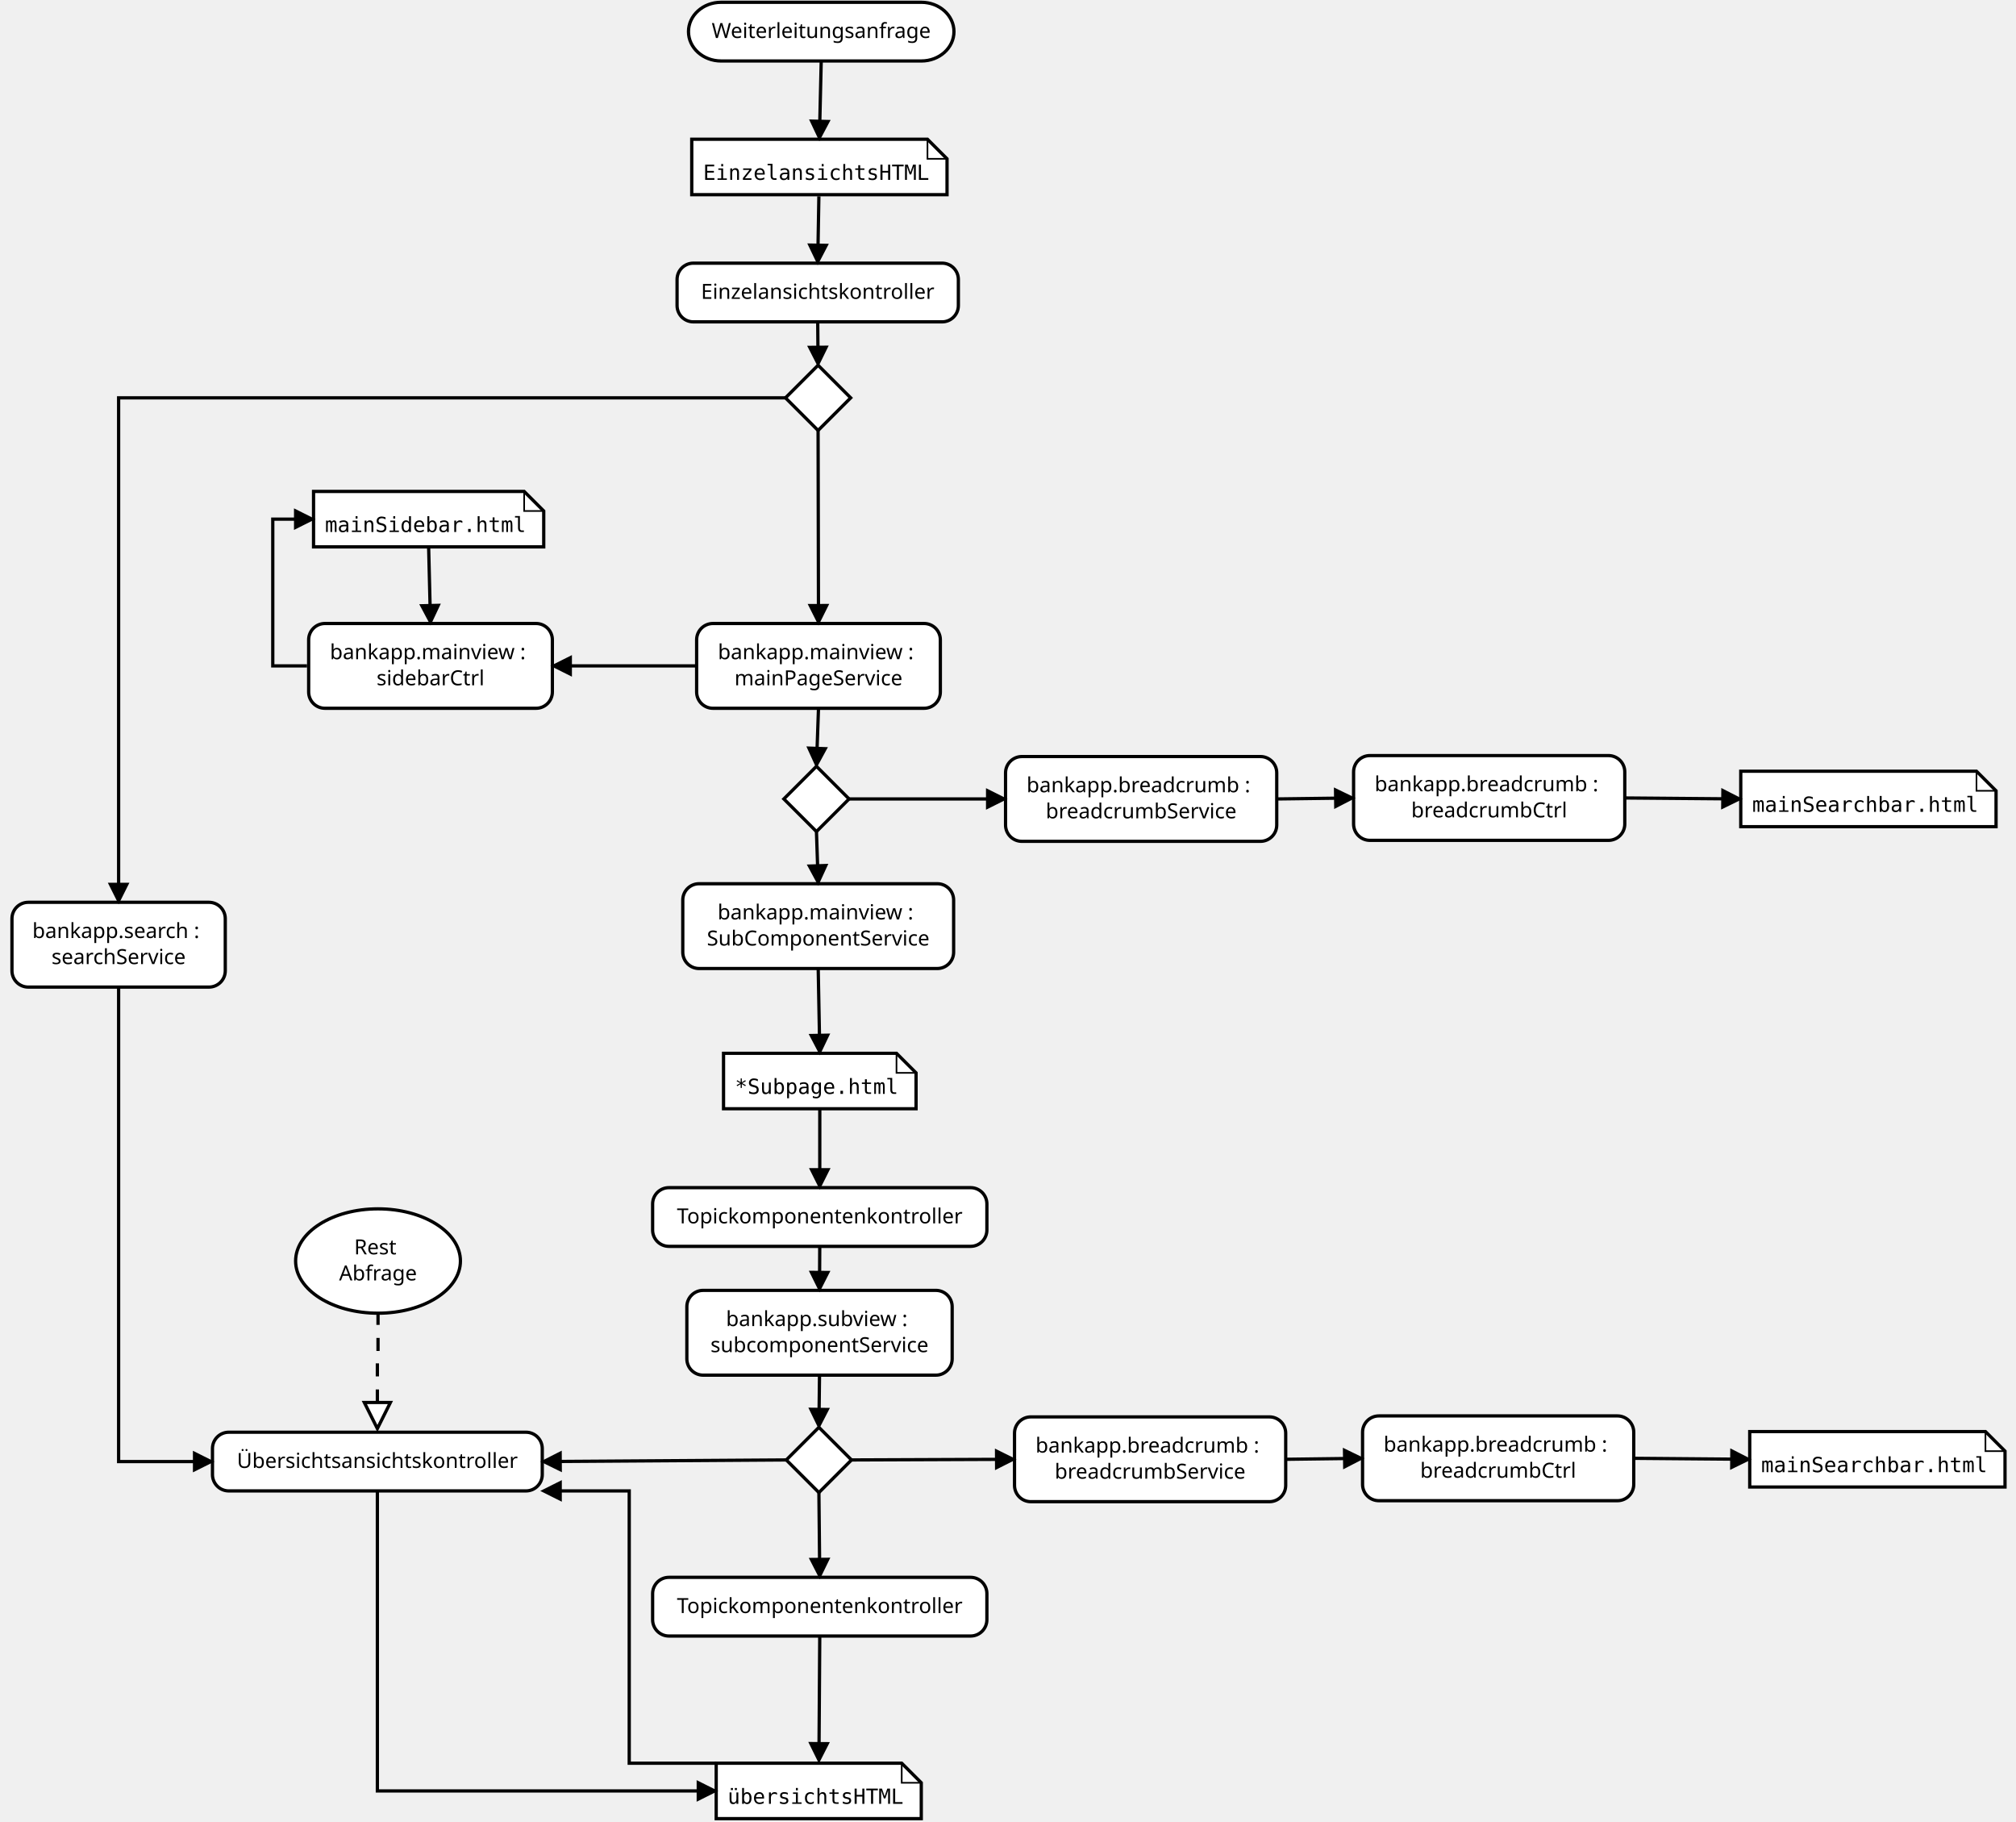
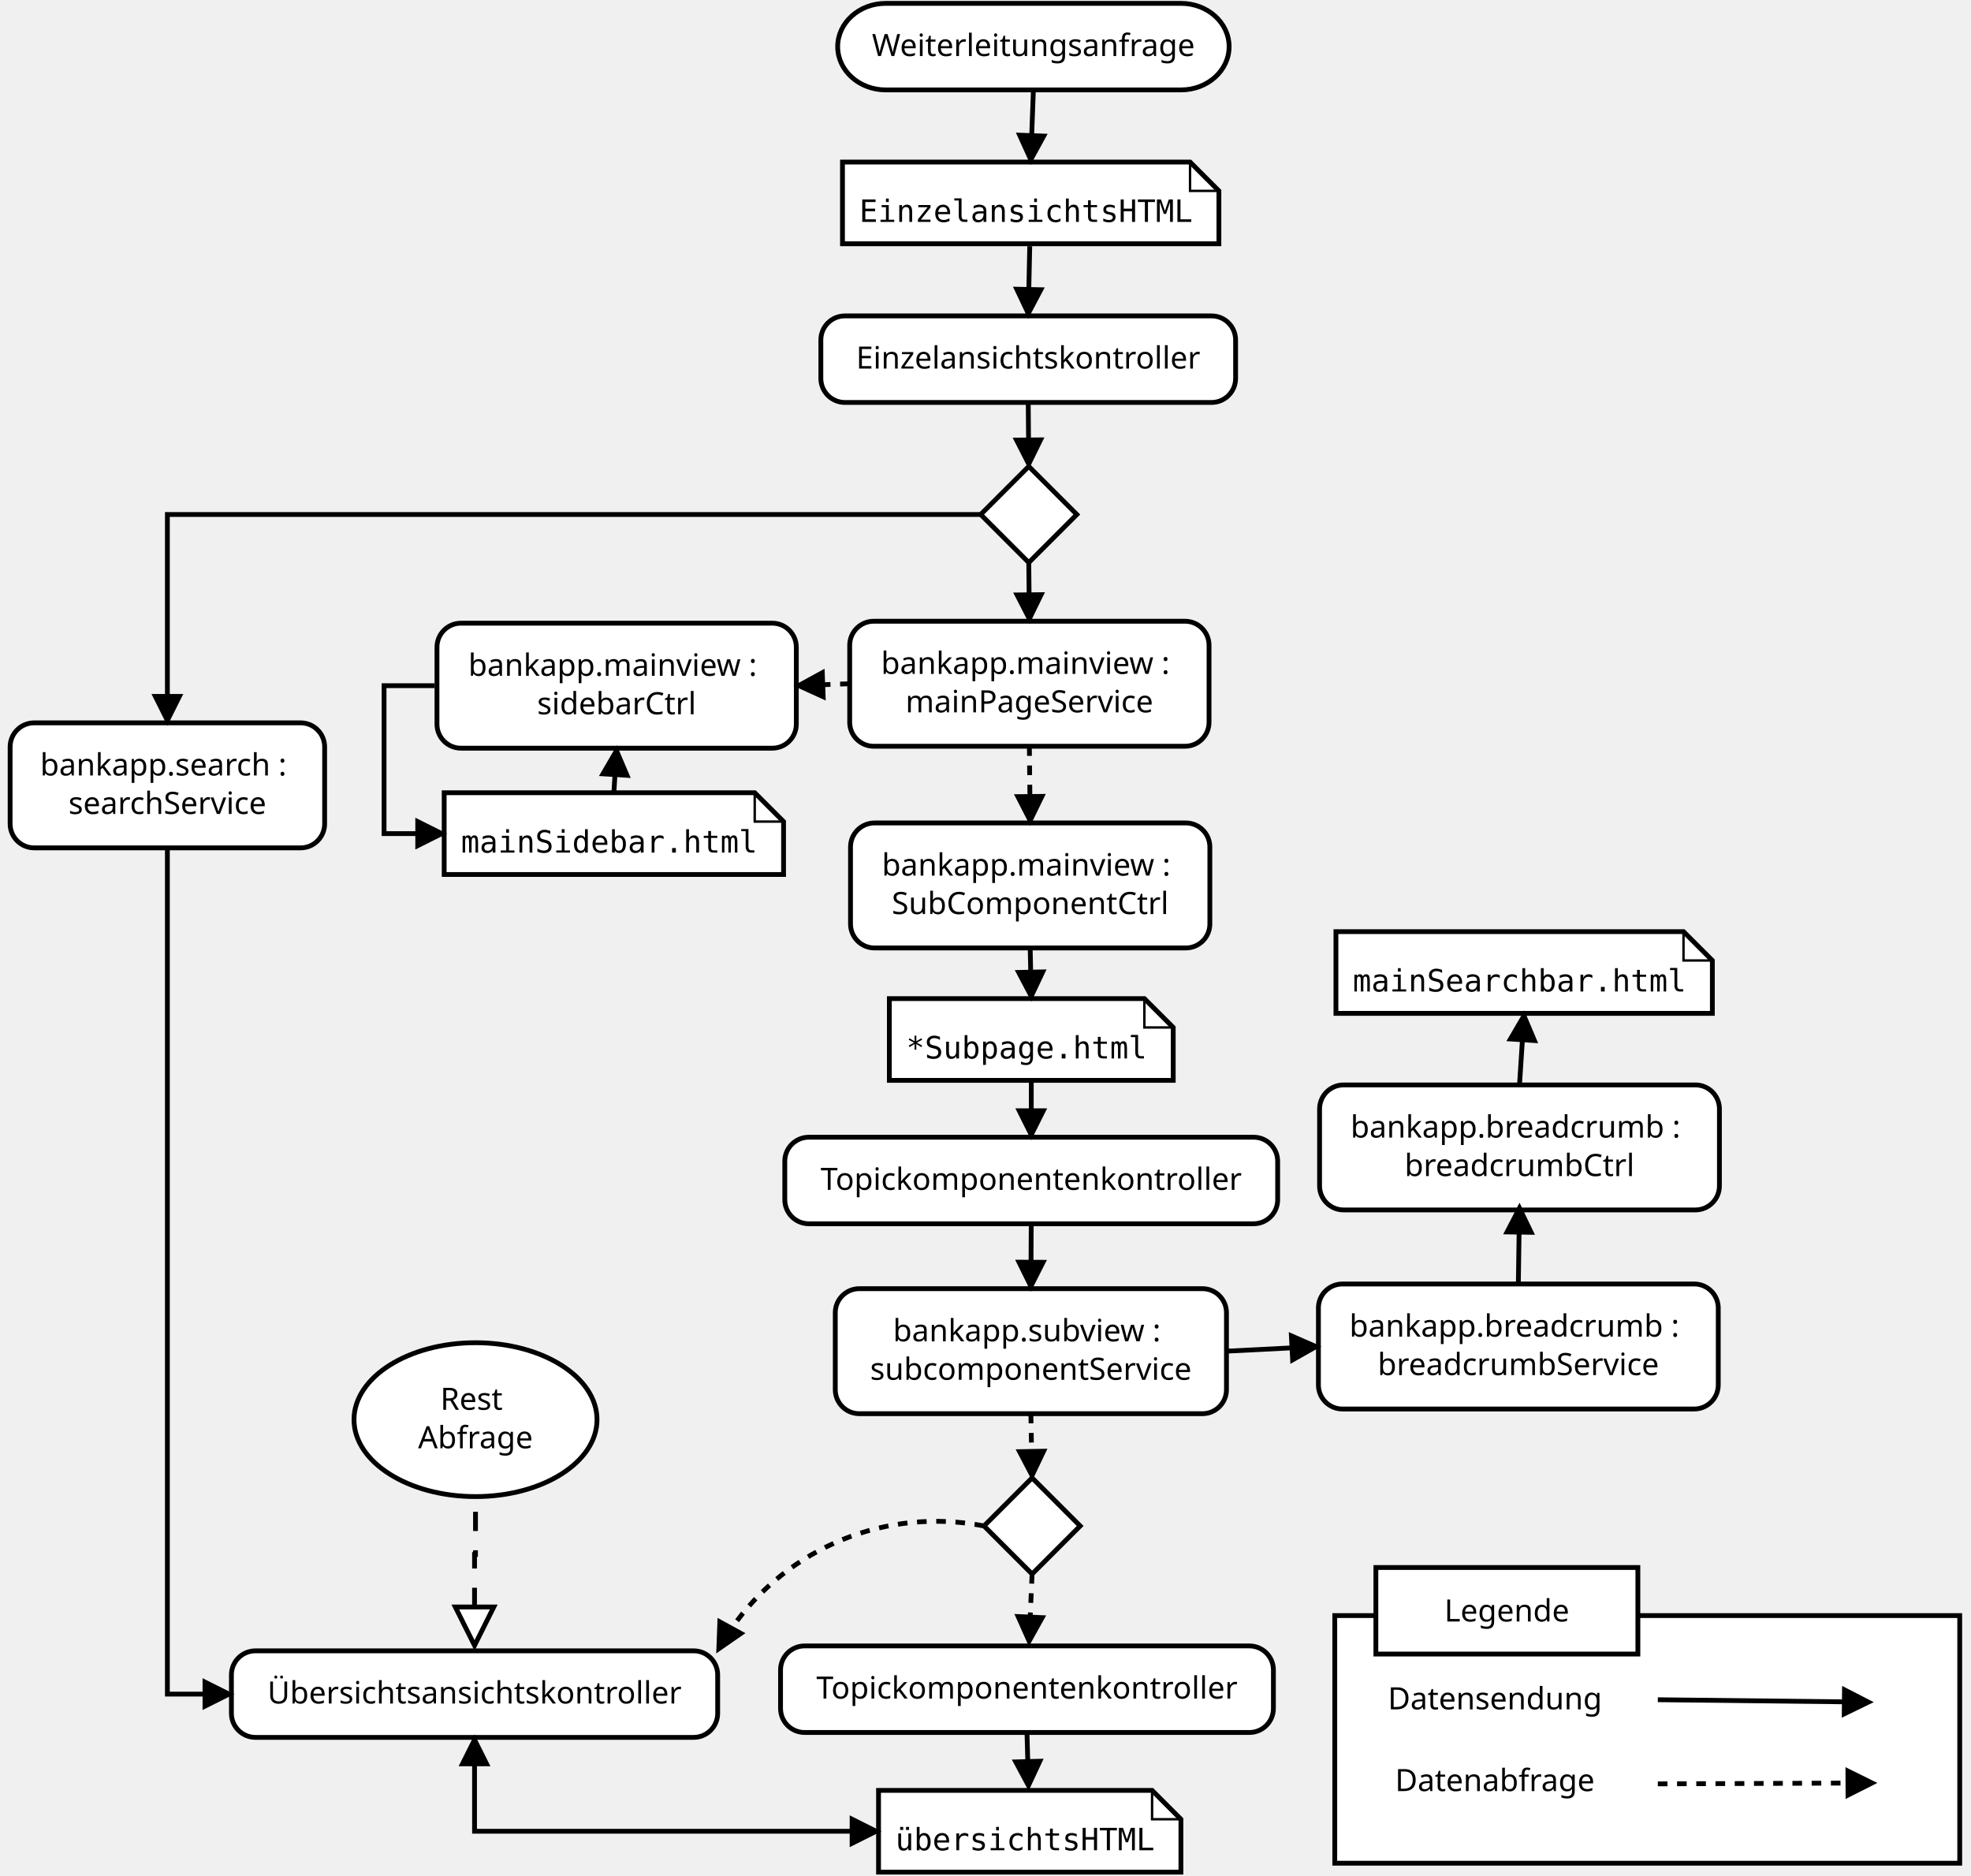
- <svg xmlns="http://www.w3.org/2000/svg" width="62cm" height="56cm" viewBox="-19 16 1225 1117">
-   <g>
-     <rect style="fill: #ffffff" x="397.5" y="17.4" width="162.85" height="36" rx="20" ry="20" />
-     <rect style="fill: none; fill-opacity:0; stroke-width: 2; stroke: #000000" x="397.5" y="17.4" width="162.85" height="36" rx="20" ry="20" />
-     <text font-size="12.8" style="fill: #000000;text-anchor:middle;font-family:sans-serif;font-style:normal;font-weight:normal" x="478.925" y="39.3">
-       <tspan x="478.925" y="39.3">Weiterleitungsanfrage</tspan>
-     </text>
-   </g>
-   <g>
-     <polygon style="fill: #ffffff" points="399.5,101.4 544.1,101.4 556.1,113.4 556.1,135.4 399.5,135.4 " />
-     <polygon style="fill: none; fill-opacity:0; stroke-width: 2; stroke: #000000" points="399.5,101.4 544.1,101.4 556.1,113.4 556.1,135.4 399.5,135.4 " />
-     <polyline style="fill: none; fill-opacity:0; stroke-width: 1; stroke: #000000" points="544.1,101.4 544.1,113.4 556.1,113.4 " />
-     <text font-size="12.8" style="fill: #000000;text-anchor:start;font-family:monospace;font-style:normal;font-weight:normal" x="406.5" y="126.3">
-       <tspan x="406.5" y="126.3">EinzelansichtsHTML</tspan>
+ <svg xmlns="http://www.w3.org/2000/svg" width="41cm" height="39cm" viewBox="52 46 814 780">
+   <g>
+     <rect style="fill: #ffffff" x="397.5" y="47.4" width="162.85" height="36" rx="20" ry="20" />
+     <rect style="fill: none; fill-opacity:0; stroke-width: 2; stroke: #000000" x="397.5" y="47.4" width="162.85" height="36" rx="20" ry="20" />
+     <text font-size="12.8" style="fill: #000000;text-anchor:middle;font-family:sans-serif;font-style:normal;font-weight:normal" x="478.925" y="69.3">
+       <tspan x="478.925" y="69.3">Weiterleitungsanfrage</tspan>
+     </text>
+   </g>
+   <g>
+     <polygon style="fill: #ffffff" points="399.5,113.4 544.1,113.4 556.1,125.4 556.1,147.4 399.5,147.4 " />
+     <polygon style="fill: none; fill-opacity:0; stroke-width: 2; stroke: #000000" points="399.5,113.4 544.1,113.4 556.1,125.4 556.1,147.4 399.5,147.4 " />
+     <polyline style="fill: none; fill-opacity:0; stroke-width: 1; stroke: #000000" points="544.1,113.4 544.1,125.4 556.1,125.4 " />
+     <text font-size="12.8" style="fill: #000000;text-anchor:start;font-family:monospace;font-style:normal;font-weight:normal" x="406.5" y="138.3">
+       <tspan x="406.5" y="138.3">EinzelansichtsHTML</tspan>
    </text>
  </g>
  <g>
    <rect style="fill: #ffffff" x="390.5" y="177.4" width="172.55" height="36" rx="10" ry="10" />
    <rect style="fill: none; fill-opacity:0; stroke-width: 2; stroke: #000000" x="390.5" y="177.4" width="172.55" height="36" rx="10" ry="10" />
    <text font-size="12.8" style="fill: #000000;text-anchor:middle;font-family:sans-serif;font-style:normal;font-weight:normal" x="476.775" y="199.3">
      <tspan x="476.775" y="199.3">Einzelansichtskontroller</tspan>
    </text>
  </g>
  <g>
-     <line style="fill: none; fill-opacity:0; stroke-width: 2; stroke: #000000" x1="477.488" y1="136.391" x2="476.967" y2="166.402" />
-     <polygon style="fill: #000000" points="471.968,166.315 476.793,176.4 481.966,166.488 " />
-     <polygon style="fill: none; fill-opacity:0; stroke-width: 2; stroke: #000000" points="471.968,166.315 476.793,176.4 481.966,166.488 " />
-   </g>
-   <g>
-     <line style="fill: none; fill-opacity:0; stroke-width: 2; stroke: #000000" x1="478.924" y1="53.4" x2="478.058" y2="90.403" />
-     <polygon style="fill: #000000" points="473.059,90.286 477.823,100.4 483.056,90.52 " />
-     <polygon style="fill: none; fill-opacity:0; stroke-width: 2; stroke: #000000" points="473.059,90.286 477.823,100.4 483.056,90.52 " />
-   </g>
-   <g>
-     <rect style="fill: #ffffff" x="402.5" y="398.4" width="149.5" height="52" rx="10" ry="10" />
-     <rect style="fill: none; fill-opacity:0; stroke-width: 2; stroke: #000000" x="402.5" y="398.4" width="149.5" height="52" rx="10" ry="10" />
-     <text font-size="12.8" style="fill: #000000;text-anchor:middle;font-family:sans-serif;font-style:normal;font-weight:normal" x="477.25" y="420.3">
-       <tspan x="477.25" y="420.3">bankapp.mainview :</tspan>
-       <tspan x="477.25" y="436.3">mainPageService</tspan>
-     </text>
-   </g>
-   <g>
-     <polygon style="fill: #ffffff" points="167.5,317.4 296.7,317.4 308.7,329.4 308.7,351.4 167.5,351.4 " />
-     <polygon style="fill: none; fill-opacity:0; stroke-width: 2; stroke: #000000" points="167.5,317.4 296.7,317.4 308.7,329.4 308.7,351.4 167.5,351.4 " />
-     <polyline style="fill: none; fill-opacity:0; stroke-width: 1; stroke: #000000" points="296.7,317.4 296.7,329.4 308.7,329.4 " />
-     <text font-size="12.8" style="fill: #000000;text-anchor:start;font-family:monospace;font-style:normal;font-weight:normal" x="174.5" y="342.3">
-       <tspan x="174.5" y="342.3">mainSidebar.html</tspan>
-     </text>
-   </g>
-   <g>
-     <rect style="fill: #ffffff" x="164.5" y="398.4" width="149.5" height="52" rx="10" ry="10" />
-     <rect style="fill: none; fill-opacity:0; stroke-width: 2; stroke: #000000" x="164.5" y="398.4" width="149.5" height="52" rx="10" ry="10" />
-     <text font-size="12.8" style="fill: #000000;text-anchor:middle;font-family:sans-serif;font-style:normal;font-weight:normal" x="239.25" y="420.3">
-       <tspan x="239.25" y="420.3">bankapp.mainview :</tspan>
-       <tspan x="239.25" y="436.3">sidebarCtrl</tspan>
-     </text>
-   </g>
-   <g>
-     <line style="fill: none; fill-opacity:0; stroke-width: 2; stroke: #000000" x1="238.1" y1="351.4" x2="238.981" y2="387.403" />
-     <polygon style="fill: #000000" points="233.982,387.526 239.226,397.4 243.979,387.281 " />
-     <polygon style="fill: none; fill-opacity:0; stroke-width: 2; stroke: #000000" points="233.982,387.526 239.226,397.4 243.979,387.281 " />
+     <line style="fill: none; fill-opacity:0; stroke-width: 2; stroke: #000000" x1="477.408" y1="148.404" x2="477.016" y2="166.403" />
+     <polygon style="fill: #000000" points="472.017,166.294 476.798,176.4 482.014,166.512 " />
+     <polygon style="fill: none; fill-opacity:0; stroke-width: 2; stroke: #000000" points="472.017,166.294 476.798,176.4 482.014,166.512 " />
+   </g>
+   <g>
+     <line style="fill: none; fill-opacity:0; stroke-width: 2; stroke: #000000" x1="478.925" y1="83.4" x2="478.212" y2="102.408" />
+     <polygon style="fill: #000000" points="473.216,102.22 477.837,112.401 483.209,102.595 " />
+     <polygon style="fill: none; fill-opacity:0; stroke-width: 2; stroke: #000000" points="473.216,102.22 477.837,112.401 483.209,102.595 " />
+   </g>
+   <g>
+     <rect style="fill: #ffffff" x="402.5" y="304.4" width="149.5" height="52" rx="10" ry="10" />
+     <rect style="fill: none; fill-opacity:0; stroke-width: 2; stroke: #000000" x="402.5" y="304.4" width="149.5" height="52" rx="10" ry="10" />
+     <text font-size="12.8" style="fill: #000000;text-anchor:middle;font-family:sans-serif;font-style:normal;font-weight:normal" x="477.25" y="326.3">
+       <tspan x="477.25" y="326.3">bankapp.mainview :</tspan>
+       <tspan x="477.25" y="342.3">mainPageService</tspan>
+     </text>
+   </g>
+   <g>
+     <polygon style="fill: #ffffff" points="233.791,375.736 362.991,375.736 374.991,387.736 374.991,409.736 233.791,409.736 " />
+     <polygon style="fill: none; fill-opacity:0; stroke-width: 2; stroke: #000000" points="233.791,375.736 362.991,375.736 374.991,387.736 374.991,409.736 233.791,409.736 " />
+     <polyline style="fill: none; fill-opacity:0; stroke-width: 1; stroke: #000000" points="362.991,375.736 362.991,387.736 374.991,387.736 " />
+     <text font-size="12.8" style="fill: #000000;text-anchor:start;font-family:monospace;font-style:normal;font-weight:normal" x="240.791" y="400.636">
+       <tspan x="240.791" y="400.636">mainSidebar.html</tspan>
+     </text>
+   </g>
+   <g>
+     <rect style="fill: #ffffff" x="230.791" y="305.206" width="149.5" height="52" rx="10" ry="10" />
+     <rect style="fill: none; fill-opacity:0; stroke-width: 2; stroke: #000000" x="230.791" y="305.206" width="149.5" height="52" rx="10" ry="10" />
+     <text font-size="12.8" style="fill: #000000;text-anchor:middle;font-family:sans-serif;font-style:normal;font-weight:normal" x="305.541" y="327.106">
+       <tspan x="305.541" y="327.106">bankapp.mainview :</tspan>
+       <tspan x="305.541" y="343.106">sidebarCtrl</tspan>
+     </text>
+   </g>
+   <g>
+     <line style="fill: none; fill-opacity:0; stroke-width: 2; stroke: #000000" x1="304.391" y1="375.736" x2="304.859" y2="368.185" />
+     <polygon style="fill: #000000" points="309.85,368.495 305.479,358.204 299.869,367.875 " />
+     <polygon style="fill: none; fill-opacity:0; stroke-width: 2; stroke: #000000" points="309.85,368.495 305.479,358.204 299.869,367.875 " />
  </g>
  <g>
    <polygon style="fill: #ffffff" points="457,260 477,240 497,260 477,280 " />
    <polygon style="fill: none; fill-opacity:0; stroke-width: 2; stroke: #000000" points="457,260 477,240 497,260 477,280 " />
  </g>
  <g>
    <line style="fill: none; fill-opacity:0; stroke-width: 2; stroke: #000000" x1="476.776" y1="213.4" x2="476.907" y2="229" />
    <polygon style="fill: #000000" points="471.908,229.042 476.992,239 481.907,228.958 " />
    <polygon style="fill: none; fill-opacity:0; stroke-width: 2; stroke: #000000" points="471.908,229.042 476.992,239 481.907,228.958 " />
  </g>
  <g>
-     <line style="fill: none; fill-opacity:0; stroke-width: 2; stroke: #000000" x1="477" y1="280" x2="477.227" y2="387.4" />
-     <polygon style="fill: #000000" points="472.227,387.411 477.248,397.4 482.227,387.389 " />
-     <polygon style="fill: none; fill-opacity:0; stroke-width: 2; stroke: #000000" points="472.227,387.411 477.248,397.4 482.227,387.389 " />
-   </g>
-   <g>
-     <rect style="fill: #ffffff" x="-17.5" y="569.4" width="130.85" height="52" rx="10" ry="10" />
-     <rect style="fill: none; fill-opacity:0; stroke-width: 2; stroke: #000000" x="-17.5" y="569.4" width="130.85" height="52" rx="10" ry="10" />
-     <text font-size="12.8" style="fill: #000000;text-anchor:middle;font-family:sans-serif;font-style:normal;font-weight:normal" x="47.925" y="591.3">
-       <tspan x="47.925" y="591.3">bankapp.search :</tspan>
-       <tspan x="47.925" y="607.3">searchService</tspan>
-     </text>
-   </g>
-   <g>
-     <polyline style="fill: none; fill-opacity:0; stroke-width: 2; stroke: #000000" points="457,260 47.925,260 47.925,558.4 " />
-     <polygon style="fill: #000000" points="42.925,558.4 47.925,568.4 52.925,558.4 " />
-     <polygon style="fill: none; fill-opacity:0; stroke-width: 2; stroke: #000000" points="42.925,558.4 47.925,568.4 52.925,558.4 " />
-   </g>
-   <g>
-     <rect style="fill: #ffffff" x="394" y="558.006" width="166.15" height="52" rx="10" ry="10" />
-     <rect style="fill: none; fill-opacity:0; stroke-width: 2; stroke: #000000" x="394" y="558.006" width="166.15" height="52" rx="10" ry="10" />
-     <text font-size="12.8" style="fill: #000000;text-anchor:middle;font-family:sans-serif;font-style:normal;font-weight:normal" x="477.075" y="579.906">
-       <tspan x="477.075" y="579.906">bankapp.mainview :</tspan>
-       <tspan x="477.075" y="595.906">SubComponentService</tspan>
-     </text>
-   </g>
-   <g>
-     <rect style="fill: #ffffff" x="592" y="480.006" width="166.35" height="52" rx="10" ry="10" />
-     <rect style="fill: none; fill-opacity:0; stroke-width: 2; stroke: #000000" x="592" y="480.006" width="166.35" height="52" rx="10" ry="10" />
-     <text font-size="12.8" style="fill: #000000;text-anchor:middle;font-family:sans-serif;font-style:normal;font-weight:normal" x="675.175" y="501.906">
-       <tspan x="675.175" y="501.906">bankapp.breadcrumb :</tspan>
-       <tspan x="675.175" y="517.906">breadcrumbService</tspan>
-     </text>
-   </g>
-   <g>
-     <polygon style="fill: #ffffff" points="419,662.006 525.1,662.006 537.1,674.006 537.1,696.006 419,696.006 " />
-     <polygon style="fill: none; fill-opacity:0; stroke-width: 2; stroke: #000000" points="419,662.006 525.1,662.006 537.1,674.006 537.1,696.006 419,696.006 " />
-     <polyline style="fill: none; fill-opacity:0; stroke-width: 1; stroke: #000000" points="525.1,662.006 525.1,674.006 537.1,674.006 " />
-     <text font-size="12.8" style="fill: #000000;text-anchor:start;font-family:monospace;font-style:normal;font-weight:normal" x="426" y="686.906">
-       <tspan x="426" y="686.906">*Subpage.html</tspan>
-     </text>
-   </g>
-   <g>
-     <polygon style="fill: #ffffff" points="456,506.006 476,486.006 496,506.006 476,526.006 " />
-     <polygon style="fill: none; fill-opacity:0; stroke-width: 2; stroke: #000000" points="456,506.006 476,486.006 496,506.006 476,526.006 " />
-   </g>
-   <g>
-     <line style="fill: none; fill-opacity:0; stroke-width: 2; stroke: #000000" x1="477.25" y1="450.4" x2="476.386" y2="475.013" />
-     <polygon style="fill: #000000" points="471.389,474.837 476.035,485.007 481.383,475.188 " />
-     <polygon style="fill: none; fill-opacity:0; stroke-width: 2; stroke: #000000" points="471.389,474.837 476.035,485.007 481.383,475.188 " />
-   </g>
-   <g>
-     <line style="fill: none; fill-opacity:0; stroke-width: 2; stroke: #000000" x1="496" y1="506.006" x2="581" y2="506.006" />
-     <polygon style="fill: #000000" points="581,511.006 591,506.006 581,501.006 " />
-     <polygon style="fill: none; fill-opacity:0; stroke-width: 2; stroke: #000000" points="581,511.006 591,506.006 581,501.006 " />
-   </g>
-   <g>
-     <line style="fill: none; fill-opacity:0; stroke-width: 2; stroke: #000000" x1="476" y1="526.006" x2="476.705" y2="547.012" />
-     <polygon style="fill: #000000" points="471.708,547.18 477.04,557.007 481.702,546.844 " />
-     <polygon style="fill: none; fill-opacity:0; stroke-width: 2; stroke: #000000" points="471.708,547.18 477.04,557.007 481.702,546.844 " />
-   </g>
-   <g>
-     <line style="fill: none; fill-opacity:0; stroke-width: 2; stroke: #000000" x1="477.074" y1="610.006" x2="477.844" y2="651.008" />
-     <polygon style="fill: #000000" points="472.844,651.102 478.031,661.006 482.843,650.914 " />
-     <polygon style="fill: none; fill-opacity:0; stroke-width: 2; stroke: #000000" points="472.844,651.102 478.031,661.006 482.843,650.914 " />
-   </g>
-   <g>
-     <polygon style="fill: #ffffff" points="1043,489.006 1187.6,489.006 1199.6,501.006 1199.6,523.006 1043,523.006 " />
-     <polygon style="fill: none; fill-opacity:0; stroke-width: 2; stroke: #000000" points="1043,489.006 1187.6,489.006 1199.6,501.006 1199.6,523.006 1043,523.006 " />
-     <polyline style="fill: none; fill-opacity:0; stroke-width: 1; stroke: #000000" points="1187.6,489.006 1187.6,501.006 1199.6,501.006 " />
-     <text font-size="12.8" style="fill: #000000;text-anchor:start;font-family:monospace;font-style:normal;font-weight:normal" x="1050" y="513.906">
-       <tspan x="1050" y="513.906">mainSearchbar.html</tspan>
-     </text>
-   </g>
-   <g>
-     <rect style="fill: #ffffff" x="805.5" y="479.406" width="166.35" height="52" rx="10" ry="10" />
-     <rect style="fill: none; fill-opacity:0; stroke-width: 2; stroke: #000000" x="805.5" y="479.406" width="166.35" height="52" rx="10" ry="10" />
-     <text font-size="12.8" style="fill: #000000;text-anchor:middle;font-family:sans-serif;font-style:normal;font-weight:normal" x="888.675" y="501.306">
-       <tspan x="888.675" y="501.306">bankapp.breadcrumb :</tspan>
-       <tspan x="888.675" y="517.306">breadcrumbCtrl</tspan>
-     </text>
-   </g>
-   <g>
-     <line style="fill: none; fill-opacity:0; stroke-width: 2; stroke: #000000" x1="758.35" y1="506.006" x2="794.501" y2="505.546" />
-     <polygon style="fill: #000000" points="794.565,510.546 804.5,505.419 794.437,500.546 " />
-     <polygon style="fill: none; fill-opacity:0; stroke-width: 2; stroke: #000000" points="794.565,510.546 804.5,505.419 794.437,500.546 " />
-   </g>
-   <g>
-     <line style="fill: none; fill-opacity:0; stroke-width: 2; stroke: #000000" x1="971.85" y1="505.406" x2="1032" y2="505.913" />
-     <polygon style="fill: #000000" points="1031.96,510.913 1042,505.998 1032.04,500.913 " />
-     <polygon style="fill: none; fill-opacity:0; stroke-width: 2; stroke: #000000" points="1031.96,510.913 1042,505.998 1032.04,500.913 " />
-   </g>
-   <g>
-     <rect style="fill: #ffffff" x="375.5" y="744.406" width="205.05" height="36" rx="10" ry="10" />
-     <rect style="fill: none; fill-opacity:0; stroke-width: 2; stroke: #000000" x="375.5" y="744.406" width="205.05" height="36" rx="10" ry="10" />
-     <text font-size="12.8" style="fill: #000000;text-anchor:middle;font-family:sans-serif;font-style:normal;font-weight:normal" x="478.025" y="766.306">
-       <tspan x="478.025" y="766.306">Topickomponentenkontroller</tspan>
-     </text>
-   </g>
-   <g>
-     <line style="fill: none; fill-opacity:0; stroke-width: 2; stroke: #000000" x1="478.05" y1="696.006" x2="478.03" y2="733.406" />
-     <polygon style="fill: #000000" points="473.03,733.403 478.025,743.406 483.03,733.409 " />
-     <polygon style="fill: none; fill-opacity:0; stroke-width: 2; stroke: #000000" points="473.03,733.403 478.025,743.406 483.03,733.409 " />
-   </g>
-   <g>
-     <rect style="fill: #ffffff" x="396.5" y="807.406" width="162.75" height="52" rx="10" ry="10" />
-     <rect style="fill: none; fill-opacity:0; stroke-width: 2; stroke: #000000" x="396.5" y="807.406" width="162.75" height="52" rx="10" ry="10" />
-     <text font-size="12.8" style="fill: #000000;text-anchor:middle;font-family:sans-serif;font-style:normal;font-weight:normal" x="477.875" y="829.306">
-       <tspan x="477.875" y="829.306">bankapp.subview : </tspan>
-       <tspan x="477.875" y="845.306">subcomponentService</tspan>
-     </text>
-   </g>
-   <g>
-     <line style="fill: none; fill-opacity:0; stroke-width: 2; stroke: #000000" x1="477.876" y1="859.406" x2="477.629" y2="880.407" />
-     <polygon style="fill: #000000" points="472.63,880.348 477.512,890.406 482.629,880.466 " />
-     <polygon style="fill: none; fill-opacity:0; stroke-width: 2; stroke: #000000" points="472.63,880.348 477.512,890.406 482.629,880.466 " />
-   </g>
-   <g>
-     <polygon style="fill: #ffffff" points="457.5,911.406 477.5,891.406 497.5,911.406 477.5,931.406 " />
-     <polygon style="fill: none; fill-opacity:0; stroke-width: 2; stroke: #000000" points="457.5,911.406 477.5,891.406 497.5,911.406 477.5,931.406 " />
-   </g>
-   <g>
-     <rect style="fill: #ffffff" x="597.5" y="885.006" width="166.35" height="52" rx="10" ry="10" />
-     <rect style="fill: none; fill-opacity:0; stroke-width: 2; stroke: #000000" x="597.5" y="885.006" width="166.35" height="52" rx="10" ry="10" />
-     <text font-size="12.8" style="fill: #000000;text-anchor:middle;font-family:sans-serif;font-style:normal;font-weight:normal" x="680.675" y="906.906">
-       <tspan x="680.675" y="906.906">bankapp.breadcrumb :</tspan>
-       <tspan x="680.675" y="922.906">breadcrumbService</tspan>
-     </text>
-   </g>
-   <g>
-     <line style="fill: none; fill-opacity:0; stroke-width: 2; stroke: #000000" x1="497.5" y1="911.406" x2="586.5" y2="911.05" />
-     <polygon style="fill: #000000" points="586.52,916.05 596.5,911.01 586.48,906.05 " />
-     <polygon style="fill: none; fill-opacity:0; stroke-width: 2; stroke: #000000" points="586.52,916.05 596.5,911.01 586.48,906.05 " />
-   </g>
-   <g>
-     <polygon style="fill: #ffffff" points="1048.5,894.006 1193.1,894.006 1205.1,906.006 1205.1,928.006 1048.5,928.006 " />
-     <polygon style="fill: none; fill-opacity:0; stroke-width: 2; stroke: #000000" points="1048.5,894.006 1193.1,894.006 1205.1,906.006 1205.1,928.006 1048.5,928.006 " />
-     <polyline style="fill: none; fill-opacity:0; stroke-width: 1; stroke: #000000" points="1193.1,894.006 1193.1,906.006 1205.1,906.006 " />
-     <text font-size="12.8" style="fill: #000000;text-anchor:start;font-family:monospace;font-style:normal;font-weight:normal" x="1055.5" y="918.906">
-       <tspan x="1055.5" y="918.906">mainSearchbar.html</tspan>
-     </text>
-   </g>
-   <g>
-     <rect style="fill: #ffffff" x="811" y="884.406" width="166.35" height="52" rx="10" ry="10" />
-     <rect style="fill: none; fill-opacity:0; stroke-width: 2; stroke: #000000" x="811" y="884.406" width="166.35" height="52" rx="10" ry="10" />
-     <text font-size="12.8" style="fill: #000000;text-anchor:middle;font-family:sans-serif;font-style:normal;font-weight:normal" x="894.175" y="906.306">
-       <tspan x="894.175" y="906.306">bankapp.breadcrumb :</tspan>
-       <tspan x="894.175" y="922.306">breadcrumbCtrl</tspan>
-     </text>
-   </g>
-   <g>
-     <line style="fill: none; fill-opacity:0; stroke-width: 2; stroke: #000000" x1="763.85" y1="911.006" x2="800.001" y2="910.546" />
-     <polygon style="fill: #000000" points="800.065,915.546 810,910.419 799.937,905.546 " />
-     <polygon style="fill: none; fill-opacity:0; stroke-width: 2; stroke: #000000" points="800.065,915.546 810,910.419 799.937,905.546 " />
-   </g>
-   <g>
-     <line style="fill: none; fill-opacity:0; stroke-width: 2; stroke: #000000" x1="977.35" y1="910.406" x2="1037.5" y2="910.913" />
-     <polygon style="fill: #000000" points="1037.46,915.913 1047.5,910.998 1037.54,905.913 " />
-     <polygon style="fill: none; fill-opacity:0; stroke-width: 2; stroke: #000000" points="1037.46,915.913 1047.5,910.998 1037.54,905.913 " />
-   </g>
-   <g>
-     <line style="fill: none; fill-opacity:0; stroke-width: 2; stroke: #000000" x1="478.024" y1="780.406" x2="477.936" y2="796.406" />
-     <polygon style="fill: #000000" points="472.936,796.379 477.881,806.406 482.936,796.434 " />
-     <polygon style="fill: none; fill-opacity:0; stroke-width: 2; stroke: #000000" points="472.936,796.379 477.881,806.406 482.936,796.434 " />
-   </g>
-   <g>
-     <rect style="fill: #ffffff" x="375.5" y="983.406" width="205.05" height="36" rx="10" ry="10" />
-     <rect style="fill: none; fill-opacity:0; stroke-width: 2; stroke: #000000" x="375.5" y="983.406" width="205.05" height="36" rx="10" ry="10" />
-     <text font-size="12.8" style="fill: #000000;text-anchor:middle;font-family:sans-serif;font-style:normal;font-weight:normal" x="478.025" y="1005.31">
-       <tspan x="478.025" y="1005.31">Topickomponentenkontroller</tspan>
-     </text>
-   </g>
-   <g>
-     <line style="fill: none; fill-opacity:0; stroke-width: 2; stroke: #000000" x1="477.5" y1="931.406" x2="477.915" y2="972.407" />
-     <polygon style="fill: #000000" points="472.915,972.457 478.016,982.406 482.914,972.356 " />
-     <polygon style="fill: none; fill-opacity:0; stroke-width: 2; stroke: #000000" points="472.915,972.457 478.016,982.406 482.914,972.356 " />
-   </g>
-   <g>
-     <polygon style="fill: #ffffff" points="414.5,1097.41 528.3,1097.41 540.3,1109.41 540.3,1131.41 414.5,1131.41 " />
-     <polygon style="fill: none; fill-opacity:0; stroke-width: 2; stroke: #000000" points="414.5,1097.41 528.3,1097.41 540.3,1109.41 540.3,1131.41 414.5,1131.41 " />
-     <polyline style="fill: none; fill-opacity:0; stroke-width: 1; stroke: #000000" points="528.3,1097.41 528.3,1109.41 540.3,1109.41 " />
-     <text font-size="12.8" style="fill: #000000;text-anchor:start;font-family:monospace;font-style:normal;font-weight:normal" x="421.5" y="1122.31">
-       <tspan x="421.5" y="1122.31">übersichtsHTML</tspan>
-     </text>
-   </g>
-   <g>
-     <line style="fill: none; fill-opacity:0; stroke-width: 2; stroke: #000000" x1="478.026" y1="1019.41" x2="477.591" y2="1085.4" />
-     <polygon style="fill: #000000" points="472.591,1085.37 477.525,1095.4 482.591,1085.44 " />
-     <polygon style="fill: none; fill-opacity:0; stroke-width: 2; stroke: #000000" points="472.591,1085.37 477.525,1095.4 482.591,1085.44 " />
-   </g>
-   <g>
-     <rect style="fill: #ffffff" x="105.5" y="894.406" width="202.3" height="36" rx="10" ry="10" />
-     <rect style="fill: none; fill-opacity:0; stroke-width: 2; stroke: #000000" x="105.5" y="894.406" width="202.3" height="36" rx="10" ry="10" />
-     <text font-size="12.8" style="fill: #000000;text-anchor:middle;font-family:sans-serif;font-style:normal;font-weight:normal" x="206.65" y="916.306">
-       <tspan x="206.65" y="916.306">Übersichtsansichtskontroller</tspan>
-     </text>
-   </g>
-   <g>
-     <polyline style="fill: none; fill-opacity:0; stroke-width: 2; stroke-dasharray: 8; stroke: #000000" points="206.65,876.17 206.65,849.906 207.05,849.906 207.05,821.406 " />
-     <polygon style="fill: #ffffff" points="198.65,876.17 206.65,892.17 214.65,876.17 " />
-     <polygon style="fill: none; fill-opacity:0; stroke-width: 2; stroke: #000000" points="198.65,876.17 206.65,892.17 214.65,876.17 " />
-   </g>
-   <g>
-     <ellipse style="fill: #ffffff" cx="207.05" cy="789.406" rx="50.55" ry="32" />
-     <ellipse style="fill: none; fill-opacity:0; stroke-width: 2; stroke: #000000" cx="207.05" cy="789.406" rx="50.55" ry="32" />
-     <text font-size="12.8" style="fill: #000000;text-anchor:middle;font-family:sans-serif;font-style:normal;font-weight:normal" x="207.05" y="785.306">
-       <tspan x="207.05" y="785.306">Rest</tspan>
-       <tspan x="207.05" y="801.306">Abfrage</tspan>
-     </text>
-   </g>
-   <g>
-     <line style="fill: none; fill-opacity:0; stroke-width: 2; stroke: #000000" x1="457.5" y1="911.406" x2="318.8" y2="912.333" />
-     <polygon style="fill: #000000" points="318.766,907.333 308.8,912.399 318.833,917.332 " />
-     <polygon style="fill: none; fill-opacity:0; stroke-width: 2; stroke: #000000" points="318.766,907.333 308.8,912.399 318.833,917.332 " />
-   </g>
-   <g>
-     <polyline style="fill: none; fill-opacity:0; stroke-width: 2; stroke: #000000" points="206.65,930.406 206.65,1114.41 403.5,1114.41 " />
-     <polygon style="fill: #000000" points="403.5,1119.41 413.5,1114.41 403.5,1109.41 " />
-     <polygon style="fill: none; fill-opacity:0; stroke-width: 2; stroke: #000000" points="403.5,1119.41 413.5,1114.41 403.5,1109.41 " />
-   </g>
-   <g>
-     <polyline style="fill: none; fill-opacity:0; stroke-width: 2; stroke: #000000" points="414.5,1097.41 361.15,1097.41 361.15,930.406 318.8,930.406 " />
-     <polygon style="fill: #000000" points="318.8,925.406 308.8,930.406 318.8,935.406 " />
-     <polygon style="fill: none; fill-opacity:0; stroke-width: 2; stroke: #000000" points="318.8,925.406 308.8,930.406 318.8,935.406 " />
-   </g>
-   <g>
-     <polyline style="fill: none; fill-opacity:0; stroke-width: 2; stroke: #000000" points="47.925,621.4 47.925,912.406 94.5,912.406 " />
-     <polygon style="fill: #000000" points="94.5,917.406 104.5,912.406 94.5,907.406 " />
-     <polygon style="fill: none; fill-opacity:0; stroke-width: 2; stroke: #000000" points="94.5,917.406 104.5,912.406 94.5,907.406 " />
-   </g>
-   <g>
-     <polyline style="fill: none; fill-opacity:0; stroke-width: 2; stroke: #000000" points="163.491,424.4 142.491,424.4 142.491,334.4 156.5,334.4 " />
-     <polygon style="fill: #000000" points="156.5,339.4 166.5,334.4 156.5,329.4 " />
-     <polygon style="fill: none; fill-opacity:0; stroke-width: 2; stroke: #000000" points="156.5,339.4 166.5,334.4 156.5,329.4 " />
-   </g>
-   <g>
-     <line style="fill: none; fill-opacity:0; stroke-width: 2; stroke: #000000" x1="402.5" y1="424.4" x2="325" y2="424.4" />
-     <polygon style="fill: #000000" points="325,419.4 315,424.4 325,429.4 " />
-     <polygon style="fill: none; fill-opacity:0; stroke-width: 2; stroke: #000000" points="325,419.4 315,424.4 325,429.4 " />
-   </g>
+     <line style="fill: none; fill-opacity:0; stroke-width: 2; stroke: #000000" x1="477" y1="280" x2="477.137" y2="293.401" />
+     <polygon style="fill: #000000" points="472.138,293.452 477.24,303.4 482.137,293.349 " />
+     <polygon style="fill: none; fill-opacity:0; stroke-width: 2; stroke: #000000" points="472.138,293.452 477.24,303.4 482.137,293.349 " />
+   </g>
+   <g>
+     <rect style="fill: #ffffff" x="53.21" y="346.663" width="130.85" height="52" rx="10" ry="10" />
+     <rect style="fill: none; fill-opacity:0; stroke-width: 2; stroke: #000000" x="53.21" y="346.663" width="130.85" height="52" rx="10" ry="10" />
+     <text font-size="12.8" style="fill: #000000;text-anchor:middle;font-family:sans-serif;font-style:normal;font-weight:normal" x="118.635" y="368.563">
+       <tspan x="118.635" y="368.563">bankapp.search :</tspan>
+       <tspan x="118.635" y="384.563">searchService</tspan>
+     </text>
+   </g>
+   <g>
+     <polyline style="fill: none; fill-opacity:0; stroke-width: 2; stroke: #000000" points="457,260 118.635,260 118.635,335.663 " />
+     <polygon style="fill: #000000" points="113.635,335.663 118.635,345.663 123.635,335.663 " />
+     <polygon style="fill: none; fill-opacity:0; stroke-width: 2; stroke: #000000" points="113.635,335.663 118.635,345.663 123.635,335.663 " />
+   </g>
+   <g>
+     <rect style="fill: #ffffff" x="402.839" y="388.302" width="149.5" height="52" rx="10" ry="10" />
+     <rect style="fill: none; fill-opacity:0; stroke-width: 2; stroke: #000000" x="402.839" y="388.302" width="149.5" height="52" rx="10" ry="10" />
+     <text font-size="12.8" style="fill: #000000;text-anchor:middle;font-family:sans-serif;font-style:normal;font-weight:normal" x="477.589" y="410.202">
+       <tspan x="477.589" y="410.202">bankapp.mainview :</tspan>
+       <tspan x="477.589" y="426.202">SubComponentCtrl</tspan>
+     </text>
+   </g>
+   <g>
+     <polygon style="fill: #ffffff" points="419,461.366 525.1,461.366 537.1,473.366 537.1,495.366 419,495.366 " />
+     <polygon style="fill: none; fill-opacity:0; stroke-width: 2; stroke: #000000" points="419,461.366 525.1,461.366 537.1,473.366 537.1,495.366 419,495.366 " />
+     <polyline style="fill: none; fill-opacity:0; stroke-width: 1; stroke: #000000" points="525.1,461.366 525.1,473.366 537.1,473.366 " />
+     <text font-size="12.8" style="fill: #000000;text-anchor:start;font-family:monospace;font-style:normal;font-weight:normal" x="426" y="486.266">
+       <tspan x="426" y="486.266">*Subpage.html</tspan>
+     </text>
+   </g>
+   <g>
+     <line style="fill: none; fill-opacity:0; stroke-width: 2; stroke-dasharray: 4; stroke: #000000" x1="477.25" y1="356.4" x2="477.472" y2="377.302" />
+     <polygon style="fill: #000000" points="472.472,377.355 477.578,387.302 482.472,377.249 " />
+     <polygon style="fill: none; fill-opacity:0; stroke-width: 2; stroke: #000000" points="472.472,377.355 477.578,387.302 482.472,377.249 " />
+   </g>
+   <g>
+     <line style="fill: none; fill-opacity:0; stroke-width: 2; stroke: #000000" x1="477.589" y1="440.302" x2="477.809" y2="450.368" />
+     <polygon style="fill: #000000" points="472.81,450.478 478.028,460.366 482.808,450.259 " />
+     <polygon style="fill: none; fill-opacity:0; stroke-width: 2; stroke: #000000" points="472.81,450.478 478.028,460.366 482.808,450.259 " />
+   </g>
+   <g>
+     <rect style="fill: #ffffff" x="375.5" y="519.017" width="205.05" height="36" rx="10" ry="10" />
+     <rect style="fill: none; fill-opacity:0; stroke-width: 2; stroke: #000000" x="375.5" y="519.017" width="205.05" height="36" rx="10" ry="10" />
+     <text font-size="12.8" style="fill: #000000;text-anchor:middle;font-family:sans-serif;font-style:normal;font-weight:normal" x="478.025" y="540.917">
+       <tspan x="478.025" y="540.917">Topickomponentenkontroller</tspan>
+     </text>
+   </g>
+   <g>
+     <line style="fill: none; fill-opacity:0; stroke-width: 2; stroke: #000000" x1="478.05" y1="495.366" x2="478.037" y2="508.017" />
+     <polygon style="fill: #000000" points="473.037,508.012 478.026,518.017 483.037,508.023 " />
+     <polygon style="fill: none; fill-opacity:0; stroke-width: 2; stroke: #000000" points="473.037,508.012 478.026,518.017 483.037,508.023 " />
+   </g>
+   <g>
+     <rect style="fill: #ffffff" x="396.5" y="582.017" width="162.75" height="52" rx="10" ry="10" />
+     <rect style="fill: none; fill-opacity:0; stroke-width: 2; stroke: #000000" x="396.5" y="582.017" width="162.75" height="52" rx="10" ry="10" />
+     <text font-size="12.8" style="fill: #000000;text-anchor:middle;font-family:sans-serif;font-style:normal;font-weight:normal" x="477.875" y="603.917">
+       <tspan x="477.875" y="603.917">bankapp.subview : </tspan>
+       <tspan x="477.875" y="619.917">subcomponentService</tspan>
+     </text>
+   </g>
+   <g>
+     <polygon style="fill: #ffffff" points="458.384,680.714 478.384,660.714 498.384,680.714 478.384,700.714 " />
+     <polygon style="fill: none; fill-opacity:0; stroke-width: 2; stroke: #000000" points="458.384,680.714 478.384,660.714 498.384,680.714 478.384,700.714 " />
+   </g>
+   <g>
+     <rect style="fill: #ffffff" x="597.5" y="580.068" width="166.35" height="52" rx="10" ry="10" />
+     <rect style="fill: none; fill-opacity:0; stroke-width: 2; stroke: #000000" x="597.5" y="580.068" width="166.35" height="52" rx="10" ry="10" />
+     <text font-size="12.8" style="fill: #000000;text-anchor:middle;font-family:sans-serif;font-style:normal;font-weight:normal" x="680.675" y="601.968">
+       <tspan x="680.675" y="601.968">bankapp.breadcrumb :</tspan>
+       <tspan x="680.675" y="617.968">breadcrumbService</tspan>
+     </text>
+   </g>
+   <g>
+     <line style="fill: none; fill-opacity:0; stroke-width: 2; stroke: #000000" x1="559.25" y1="608.017" x2="586.514" y2="606.628" />
+     <polygon style="fill: #000000" points="586.769,611.622 596.501,606.119 586.26,601.635 " />
+     <polygon style="fill: none; fill-opacity:0; stroke-width: 2; stroke: #000000" points="586.769,611.622 596.501,606.119 586.26,601.635 " />
+   </g>
+   <g>
+     <polygon style="fill: #ffffff" points="604.794,433.506 749.394,433.506 761.394,445.506 761.394,467.506 604.794,467.506 " />
+     <polygon style="fill: none; fill-opacity:0; stroke-width: 2; stroke: #000000" points="604.794,433.506 749.394,433.506 761.394,445.506 761.394,467.506 604.794,467.506 " />
+     <polyline style="fill: none; fill-opacity:0; stroke-width: 1; stroke: #000000" points="749.394,433.506 749.394,445.506 761.394,445.506 " />
+     <text font-size="12.8" style="fill: #000000;text-anchor:start;font-family:monospace;font-style:normal;font-weight:normal" x="611.794" y="458.406">
+       <tspan x="611.794" y="458.406">mainSearchbar.html</tspan>
+     </text>
+   </g>
+   <g>
+     <rect style="fill: #ffffff" x="597.986" y="497.268" width="166.35" height="52" rx="10" ry="10" />
+     <rect style="fill: none; fill-opacity:0; stroke-width: 2; stroke: #000000" x="597.986" y="497.268" width="166.35" height="52" rx="10" ry="10" />
+     <text font-size="12.8" style="fill: #000000;text-anchor:middle;font-family:sans-serif;font-style:normal;font-weight:normal" x="681.161" y="519.168">
+       <tspan x="681.161" y="519.168">bankapp.breadcrumb :</tspan>
+       <tspan x="681.161" y="535.168">breadcrumbCtrl</tspan>
+     </text>
+   </g>
+   <g>
+     <line style="fill: none; fill-opacity:0; stroke-width: 2; stroke: #000000" x1="680.675" y1="580.068" x2="680.997" y2="558.499" />
+     <polygon style="fill: #000000" points="685.996,558.573 681.146,548.5 675.997,558.424 " />
+     <polygon style="fill: none; fill-opacity:0; stroke-width: 2; stroke: #000000" points="685.996,558.573 681.146,548.5 675.997,558.424 " />
+   </g>
+   <g>
+     <line style="fill: none; fill-opacity:0; stroke-width: 2; stroke: #000000" x1="681.161" y1="497.268" x2="682.381" y2="478.483" />
+     <polygon style="fill: #000000" points="687.37,478.807 683.029,468.504 677.391,478.159 " />
+     <polygon style="fill: none; fill-opacity:0; stroke-width: 2; stroke: #000000" points="687.37,478.807 683.029,468.504 677.391,478.159 " />
+   </g>
+   <g>
+     <line style="fill: none; fill-opacity:0; stroke-width: 2; stroke: #000000" x1="478.025" y1="555.017" x2="477.936" y2="571.017" />
+     <polygon style="fill: #000000" points="472.936,570.99 477.881,581.017 482.936,571.045 " />
+     <polygon style="fill: none; fill-opacity:0; stroke-width: 2; stroke: #000000" points="472.936,570.99 477.881,581.017 482.936,571.045 " />
+   </g>
+   <g>
+     <rect style="fill: #ffffff" x="373.732" y="730.617" width="205.05" height="36" rx="10" ry="10" />
+     <rect style="fill: none; fill-opacity:0; stroke-width: 2; stroke: #000000" x="373.732" y="730.617" width="205.05" height="36" rx="10" ry="10" />
+     <text font-size="12.8" style="fill: #000000;text-anchor:middle;font-family:sans-serif;font-style:normal;font-weight:normal" x="476.257" y="752.517">
+       <tspan x="476.257" y="752.517">Topickomponentenkontroller</tspan>
+     </text>
+   </g>
+   <g>
+     <polygon style="fill: #ffffff" points="414.5,790.701 528.3,790.701 540.3,802.701 540.3,824.701 414.5,824.701 " />
+     <polygon style="fill: none; fill-opacity:0; stroke-width: 2; stroke: #000000" points="414.5,790.701 528.3,790.701 540.3,802.701 540.3,824.701 414.5,824.701 " />
+     <polyline style="fill: none; fill-opacity:0; stroke-width: 1; stroke: #000000" points="528.3,790.701 528.3,802.701 540.3,802.701 " />
+     <text font-size="12.8" style="fill: #000000;text-anchor:start;font-family:monospace;font-style:normal;font-weight:normal" x="421.5" y="815.601">
+       <tspan x="421.5" y="815.601">übersichtsHTML</tspan>
+     </text>
+   </g>
+   <g>
+     <line style="fill: none; fill-opacity:0; stroke-width: 2; stroke: #000000" x1="476.257" y1="766.617" x2="476.594" y2="778.711" />
+     <polygon style="fill: #000000" points="471.596,778.85 476.872,788.707 481.592,778.572 " />
+     <polygon style="fill: none; fill-opacity:0; stroke-width: 2; stroke: #000000" points="471.596,778.85 476.872,788.707 481.592,778.572 " />
+   </g>
+   <g>
+     <rect style="fill: #ffffff" x="145.274" y="732.656" width="202.3" height="36" rx="10" ry="10" />
+     <rect style="fill: none; fill-opacity:0; stroke-width: 2; stroke: #000000" x="145.274" y="732.656" width="202.3" height="36" rx="10" ry="10" />
+     <text font-size="12.8" style="fill: #000000;text-anchor:middle;font-family:sans-serif;font-style:normal;font-weight:normal" x="246.424" y="754.556">
+       <tspan x="246.424" y="754.556">Übersichtsansichtskontroller</tspan>
+     </text>
+   </g>
+   <g>
+     <polyline style="fill: none; fill-opacity:0; stroke-width: 2; stroke-dasharray: 8; stroke: #000000" points="246.424,714.42 246.424,692.576 246.824,692.576 246.824,668.495 " />
+     <polygon style="fill: #ffffff" points="238.424,714.42 246.424,730.42 254.424,714.42 " />
+     <polygon style="fill: none; fill-opacity:0; stroke-width: 2; stroke: #000000" points="238.424,714.42 246.424,730.42 254.424,714.42 " />
+   </g>
+   <g>
+     <ellipse style="fill: #ffffff" cx="246.824" cy="636.495" rx="50.55" ry="32" />
+     <ellipse style="fill: none; fill-opacity:0; stroke-width: 2; stroke: #000000" cx="246.824" cy="636.495" rx="50.55" ry="32" />
+     <text font-size="12.8" style="fill: #000000;text-anchor:middle;font-family:sans-serif;font-style:normal;font-weight:normal" x="246.824" y="632.395">
+       <tspan x="246.824" y="632.395">Rest</tspan>
+       <tspan x="246.824" y="648.395">Abfrage</tspan>
+     </text>
+   </g>
+   <g>
+     <polyline style="fill: none; fill-opacity:0; stroke-width: 2; stroke: #000000" points="246.424,779.656 246.424,807.701 403.5,807.701 " />
+     <polygon style="fill: #000000" points="251.424,779.656 246.424,769.656 241.424,779.656 " />
+     <polygon style="fill: none; fill-opacity:0; stroke-width: 2; stroke: #000000" points="251.424,779.656 246.424,769.656 241.424,779.656 " />
+     <polygon style="fill: #000000" points="403.5,812.701 413.5,807.701 403.5,802.701 " />
+     <polygon style="fill: none; fill-opacity:0; stroke-width: 2; stroke: #000000" points="403.5,812.701 413.5,807.701 403.5,802.701 " />
+   </g>
+   <g>
+     <polyline style="fill: none; fill-opacity:0; stroke-width: 2; stroke: #000000" points="118.635,398.663 118.635,750.656 134.274,750.656 " />
+     <polygon style="fill: #000000" points="134.274,755.656 144.274,750.656 134.274,745.656 " />
+     <polygon style="fill: none; fill-opacity:0; stroke-width: 2; stroke: #000000" points="134.274,755.656 144.274,750.656 134.274,745.656 " />
+   </g>
+   <g>
+     <polyline style="fill: none; fill-opacity:0; stroke-width: 2; stroke: #000000" points="229.782,331.206 208.782,331.206 208.782,392.736 222.791,392.736 " />
+     <polygon style="fill: #000000" points="222.791,397.736 232.791,392.736 222.791,387.736 " />
+     <polygon style="fill: none; fill-opacity:0; stroke-width: 2; stroke: #000000" points="222.791,397.736 232.791,392.736 222.791,387.736 " />
+   </g>
+   <g>
+     <line style="fill: none; fill-opacity:0; stroke-width: 2; stroke-dasharray: 4; stroke: #000000" x1="402.5" y1="330.4" x2="391.284" y2="330.807" />
+     <polygon style="fill: #000000" points="391.102,325.81 381.29,331.17 391.465,335.804 " />
+     <polygon style="fill: none; fill-opacity:0; stroke-width: 2; stroke: #000000" points="391.102,325.81 381.29,331.17 391.465,335.804 " />
+   </g>
+   <g>
+     <line style="fill: none; fill-opacity:0; stroke-width: 2; stroke-dasharray: 4; stroke: #000000" x1="478.384" y1="700.714" x2="477.589" y2="718.623" />
+     <polygon style="fill: #000000" points="472.594,718.402 477.145,728.614 482.584,718.845 " />
+     <polygon style="fill: none; fill-opacity:0; stroke-width: 2; stroke: #000000" points="472.594,718.402 477.145,728.614 482.584,718.845 " />
+   </g>
+   <g>
+     <line style="fill: none; fill-opacity:0; stroke-width: 2; stroke-dasharray: 4; stroke: #000000" x1="477.875" y1="634.017" x2="478.174" y2="649.716" />
+     <polygon style="fill: #000000" points="473.175,649.811 478.365,659.714 483.173,649.621 " />
+     <polygon style="fill: none; fill-opacity:0; stroke-width: 2; stroke: #000000" points="473.175,649.811 478.365,659.714 483.173,649.621 " />
+   </g>
+   <g>
+     <path style="fill: none; fill-opacity:0; stroke-width: 2; stroke-dasharray: 4; stroke: #000000" d="M 458.384,680.714 A 103.605,103.605 0 0 0 353.333,723.338" />
+     <polygon style="fill: #000000" points="348.468,720.606 348.054,731.779 357.241,725.406 " />
+     <polygon style="fill: none; fill-opacity:0; stroke-width: 2; stroke: #000000" points="348.468,720.606 348.054,731.779 357.241,725.406 " />
+   </g>
+   <g>
+     <rect style="fill: #ffffff" x="604.308" y="717.993" width="260" height="103" />
+     <rect style="fill: none; fill-opacity:0; stroke-width: 2; stroke: #000000" x="604.308" y="717.993" width="260" height="103" />
+   </g>
+   <g>
+     <line style="fill: none; fill-opacity:0; stroke-width: 2; stroke: #000000" x1="738.708" y1="752.993" x2="816.308" y2="753.869" />
+     <polygon style="fill: #000000" points="816.252,758.868 826.308,753.981 816.365,748.869 " />
+     <polygon style="fill: none; fill-opacity:0; stroke-width: 2; stroke: #000000" points="816.252,758.868 826.308,753.981 816.365,748.869 " />
+   </g>
+   <g>
+     <line style="fill: none; fill-opacity:0; stroke-width: 2; stroke-dasharray: 4; stroke: #000000" x1="738.708" y1="787.993" x2="817.808" y2="787.657" />
+     <polygon style="fill: #000000" points="817.829,792.657 827.808,787.615 817.787,782.657 " />
+     <polygon style="fill: none; fill-opacity:0; stroke-width: 2; stroke: #000000" points="817.829,792.657 827.808,787.615 817.787,782.657 " />
+   </g>
+   <text font-size="12.8" style="fill: #000000;text-anchor:start;font-family:sans-serif;font-style:normal;font-weight:normal" x="626.41" y="756.993">
+     <tspan x="626.41" y="756.993">Datensendung</tspan>
+   </text>
+   <text font-size="12.8" style="fill: #000000;text-anchor:start;font-family:sans-serif;font-style:normal;font-weight:normal" x="629.41" y="790.993">
+     <tspan x="629.41" y="790.993">Datenabfrage</tspan>
+   </text>
+   <g>
+     <rect style="fill: #ffffff" x="621.41" y="697.993" width="109" height="36" />
+     <rect style="fill: none; fill-opacity:0; stroke-width: 2; stroke: #000000" x="621.41" y="697.993" width="109" height="36" />
+   </g>
+   <text font-size="12.8" style="fill: #000000;text-anchor:middle;font-family:sans-serif;font-style:normal;font-weight:normal" x="675.91" y="720.443">
+     <tspan x="675.91" y="720.443">Legende</tspan>
+   </text>
</svg>
